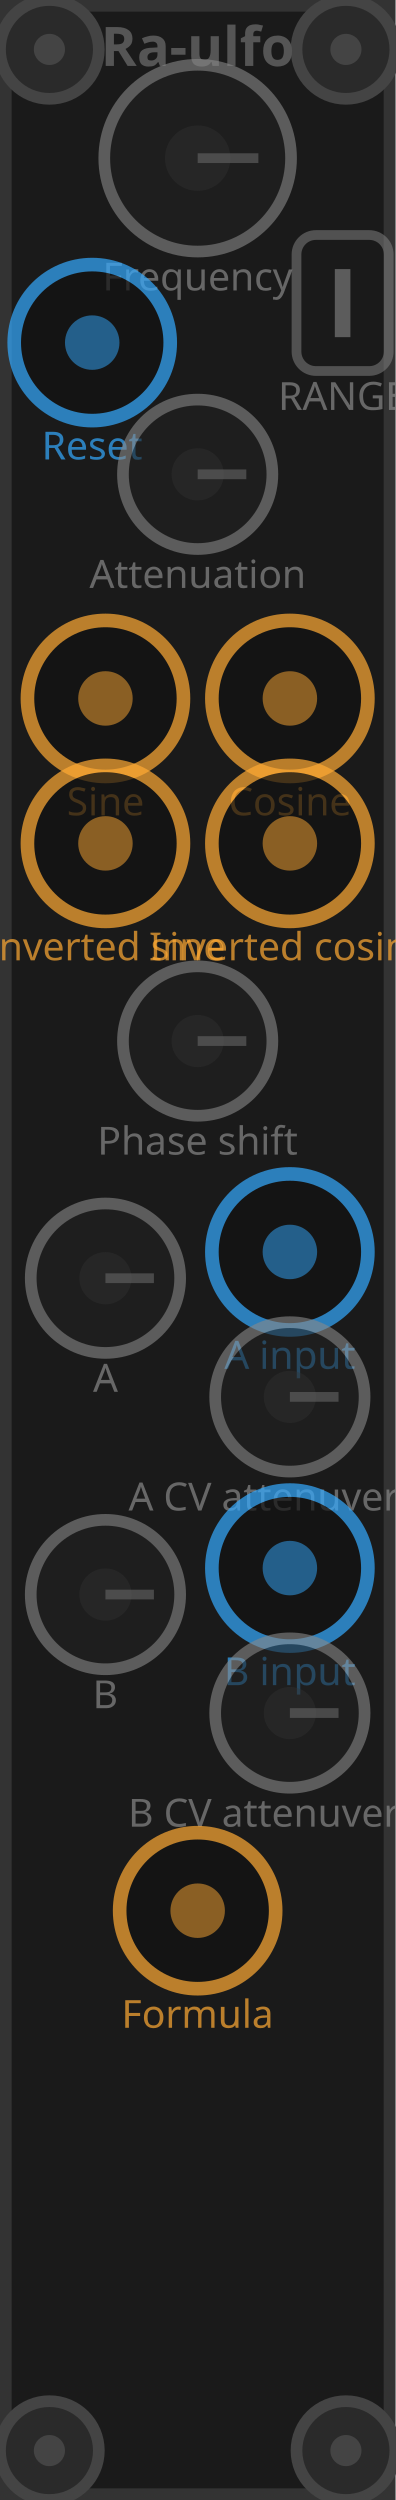
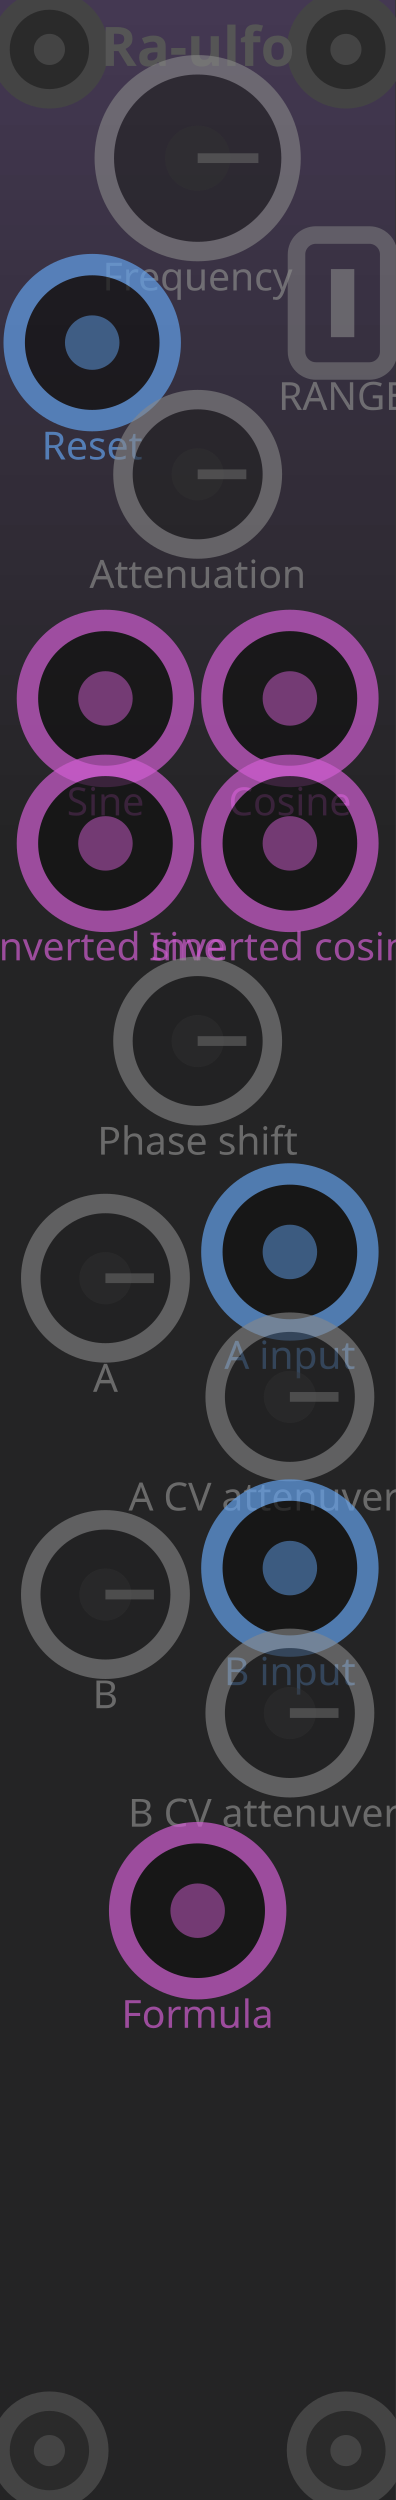
<svg xmlns="http://www.w3.org/2000/svg" viewBox="0 0 20.32 128.5" width="20.32mm" height="128.5mm">
-   <rect width="20.32" height="128.5" fill="#1a1a1a" />
-   <rect x="0.3" y="0.3" width="19.72" height="127.9" fill="none" stroke="#333" stroke-width="0.6" />
-   <circle cx="2.54" cy="2.54" r="2.54" fill="#2a2a2a" stroke="#444" stroke-width="0.6" />
+   <rect x="0.3" y="0.3" width="19.72" height="127.9" fill="none" stroke="#333" stroke-width="1" />
+   <rect x="0" y="0.000" width="20.32" height="1.295" fill="#443852" />
+   <rect x="0" y="1.285" width="20.32" height="1.295" fill="#433751" />
+   <rect x="0" y="2.570" width="20.32" height="1.295" fill="#42374f" />
+   <rect x="0" y="3.855" width="20.32" height="1.295" fill="#41364e" />
+   <rect x="0" y="5.140" width="20.32" height="1.295" fill="#40364d" />
+   <rect x="0" y="6.425" width="20.32" height="1.295" fill="#3f354b" />
+   <rect x="0" y="7.710" width="20.32" height="1.295" fill="#3e344a" />
+   <rect x="0" y="8.995" width="20.32" height="1.295" fill="#3d3448" />
+   <rect x="0" y="10.280" width="20.32" height="1.295" fill="#3c3347" />
+   <rect x="0" y="11.565" width="20.32" height="1.295" fill="#3b3346" />
+   <rect x="0" y="12.850" width="20.32" height="1.295" fill="#3a3244" />
+   <rect x="0" y="14.135" width="20.32" height="1.295" fill="#393143" />
+   <rect x="0" y="15.420" width="20.32" height="1.295" fill="#383142" />
+   <rect x="0" y="16.705" width="20.32" height="1.295" fill="#373040" />
+   <rect x="0" y="17.990" width="20.32" height="1.295" fill="#36303f" />
+   <rect x="0" y="19.275" width="20.32" height="1.295" fill="#352f3e" />
+   <rect x="0" y="20.560" width="20.32" height="1.295" fill="#342e3c" />
+   <rect x="0" y="21.845" width="20.32" height="1.295" fill="#342e3b" />
+   <rect x="0" y="23.130" width="20.32" height="1.295" fill="#332d39" />
+   <rect x="0" y="24.415" width="20.32" height="1.295" fill="#322c38" />
+   <rect x="0" y="25.700" width="20.32" height="1.295" fill="#312c37" />
+   <rect x="0" y="26.985" width="20.32" height="1.295" fill="#302b35" />
+   <rect x="0" y="28.270" width="20.32" height="1.295" fill="#2f2b34" />
+   <rect x="0" y="29.555" width="20.32" height="1.295" fill="#2e2a33" />
+   <rect x="0" y="30.840" width="20.32" height="1.295" fill="#2d2931" />
+   <rect x="0" y="32.125" width="20.32" height="1.295" fill="#2c2930" />
+   <rect x="0" y="33.410" width="20.32" height="1.295" fill="#2b282f" />
+   <rect x="0" y="34.695" width="20.32" height="1.295" fill="#2a282d" />
+   <rect x="0" y="35.980" width="20.32" height="1.295" fill="#29272c" />
+   <rect x="0" y="37.265" width="20.32" height="1.295" fill="#28262a" />
+   <rect x="0" y="38.550" width="20.32" height="1.295" fill="#272629" />
+   <rect x="0" y="39.835" width="20.32" height="1.295" fill="#262528" />
+   <rect x="0" y="41.120" width="20.32" height="1.295" fill="#252526" />
+   <rect x="0" y="42.405" width="20.32" height="1.295" fill="#242425" />
+   <rect x="0" y="43.690" width="20.32" height="1.295" fill="#242425" />
+   <rect x="0" y="44.975" width="20.32" height="1.295" fill="#242425" />
+   <rect x="0" y="46.260" width="20.32" height="1.295" fill="#242425" />
+   <rect x="0" y="47.545" width="20.32" height="1.295" fill="#242425" />
+   <rect x="0" y="48.830" width="20.32" height="1.295" fill="#242425" />
+   <rect x="0" y="50.115" width="20.32" height="1.295" fill="#242425" />
+   <rect x="0" y="51.400" width="20.32" height="1.295" fill="#242425" />
+   <rect x="0" y="52.685" width="20.32" height="1.295" fill="#242425" />
+   <rect x="0" y="53.970" width="20.32" height="1.295" fill="#242425" />
+   <rect x="0" y="55.255" width="20.32" height="1.295" fill="#242425" />
+   <rect x="0" y="56.540" width="20.32" height="1.295" fill="#242425" />
+   <rect x="0" y="57.825" width="20.32" height="1.295" fill="#242425" />
+   <rect x="0" y="59.110" width="20.32" height="1.295" fill="#242425" />
+   <rect x="0" y="60.395" width="20.32" height="1.295" fill="#242425" />
+   <rect x="0" y="61.680" width="20.32" height="1.295" fill="#242425" />
+   <rect x="0" y="62.965" width="20.32" height="1.295" fill="#242425" />
+   <rect x="0" y="64.250" width="20.32" height="1.295" fill="#242425" />
+   <rect x="0" y="65.535" width="20.32" height="1.295" fill="#242425" />
+   <rect x="0" y="66.820" width="20.32" height="1.295" fill="#242425" />
+   <rect x="0" y="68.105" width="20.32" height="1.295" fill="#242425" />
+   <rect x="0" y="69.390" width="20.32" height="1.295" fill="#242425" />
+   <rect x="0" y="70.675" width="20.32" height="1.295" fill="#242425" />
+   <rect x="0" y="71.960" width="20.32" height="1.295" fill="#242425" />
+   <rect x="0" y="73.245" width="20.32" height="1.295" fill="#242425" />
+   <rect x="0" y="74.530" width="20.32" height="1.295" fill="#242425" />
+   <rect x="0" y="75.815" width="20.32" height="1.295" fill="#242425" />
+   <rect x="0" y="77.100" width="20.32" height="1.295" fill="#242425" />
+   <rect x="0" y="78.385" width="20.32" height="1.295" fill="#242425" />
+   <rect x="0" y="79.670" width="20.32" height="1.295" fill="#242425" />
+   <rect x="0" y="80.955" width="20.32" height="1.295" fill="#242425" />
+   <rect x="0" y="82.240" width="20.32" height="1.295" fill="#242425" />
+   <rect x="0" y="83.525" width="20.32" height="1.295" fill="#242425" />
+   <rect x="0" y="84.810" width="20.32" height="1.295" fill="#242425" />
+   <rect x="0" y="86.095" width="20.32" height="1.295" fill="#242425" />
+   <rect x="0" y="87.380" width="20.32" height="1.295" fill="#242425" />
+   <rect x="0" y="88.665" width="20.32" height="1.295" fill="#242425" />
+   <rect x="0" y="89.950" width="20.32" height="1.295" fill="#242425" />
+   <rect x="0" y="91.235" width="20.32" height="1.295" fill="#242425" />
+   <rect x="0" y="92.520" width="20.32" height="1.295" fill="#242425" />
+   <rect x="0" y="93.805" width="20.32" height="1.295" fill="#242425" />
+   <rect x="0" y="95.090" width="20.32" height="1.295" fill="#242425" />
+   <rect x="0" y="96.375" width="20.32" height="1.295" fill="#242425" />
+   <rect x="0" y="97.660" width="20.32" height="1.295" fill="#242425" />
+   <rect x="0" y="98.945" width="20.32" height="1.295" fill="#242425" />
+   <rect x="0" y="100.230" width="20.32" height="1.295" fill="#242425" />
+   <rect x="0" y="101.515" width="20.32" height="1.295" fill="#242425" />
+   <rect x="0" y="102.800" width="20.32" height="1.295" fill="#242425" />
+   <rect x="0" y="104.085" width="20.32" height="1.295" fill="#242425" />
+   <rect x="0" y="105.370" width="20.32" height="1.295" fill="#242425" />
+   <rect x="0" y="106.655" width="20.32" height="1.295" fill="#242425" />
+   <rect x="0" y="107.940" width="20.32" height="1.295" fill="#242425" />
+   <rect x="0" y="109.225" width="20.32" height="1.295" fill="#242425" />
+   <rect x="0" y="110.510" width="20.32" height="1.295" fill="#242425" />
+   <rect x="0" y="111.795" width="20.32" height="1.295" fill="#242425" />
+   <rect x="0" y="113.080" width="20.32" height="1.295" fill="#242425" />
+   <rect x="0" y="114.365" width="20.32" height="1.295" fill="#242425" />
+   <rect x="0" y="115.650" width="20.32" height="1.295" fill="#242425" />
+   <rect x="0" y="116.935" width="20.32" height="1.295" fill="#242425" />
+   <rect x="0" y="118.220" width="20.32" height="1.295" fill="#242425" />
+   <rect x="0" y="119.505" width="20.32" height="1.295" fill="#242425" />
+   <rect x="0" y="120.790" width="20.32" height="1.295" fill="#242425" />
+   <rect x="0" y="122.075" width="20.32" height="1.295" fill="#242425" />
+   <rect x="0" y="123.360" width="20.32" height="1.295" fill="#242425" />
+   <rect x="0" y="124.645" width="20.32" height="1.295" fill="#242425" />
+   <rect x="0" y="125.930" width="20.32" height="1.295" fill="#242425" />
+   <rect x="0" y="127.215" width="20.32" height="1.295" fill="#242425" />
+   <circle cx="2.54" cy="2.54" r="2.54" fill="#2a2a2a" stroke="#444" stroke-width="1" />
  <circle cx="2.54" cy="2.54" r="0.8" fill="#444" />
-   <circle cx="2.54" cy="125.96" r="2.54" fill="#2a2a2a" stroke="#444" stroke-width="0.6" />
+   <circle cx="2.54" cy="125.96" r="2.54" fill="#2a2a2a" stroke="#444" stroke-width="1" />
  <circle cx="2.54" cy="125.96" r="0.8" fill="#444" />
-   <circle cx="17.78" cy="2.54" r="2.54" fill="#2a2a2a" stroke="#444" stroke-width="0.6" />
+   <circle cx="17.78" cy="2.54" r="2.54" fill="#2a2a2a" stroke="#444" stroke-width="1" />
  <circle cx="17.78" cy="2.54" r="0.8" fill="#444" />
-   <circle cx="17.78" cy="125.96" r="2.54" fill="#2a2a2a" stroke="#444" stroke-width="0.6" />
+   <circle cx="17.78" cy="125.96" r="2.54" fill="#2a2a2a" stroke="#444" stroke-width="1" />
  <circle cx="17.78" cy="125.96" r="0.8" fill="#444" />
  <text x="10.16" y="3.39" fill="#555" font-family="sans-serif" font-size="2.8" text-anchor="middle" font-weight="bold">Ra-ulfo</text>
-   <circle cx="10.16" cy="8.13" r="4.80" fill="#222" stroke="#888" stroke-width="0.6" opacity="0.6" />
+   <circle cx="10.16" cy="8.13" r="4.80" fill="#222" stroke="#888" stroke-width="1" opacity="0.6" />
  <circle cx="10.16" cy="8.13" r="1.68" fill="#333" opacity="0.4" />
  <line x1="10.16" y1="8.13" x2="13.28" y2="8.13" stroke="#666" stroke-width="0.5" opacity="0.6" />
  <text x="10.16" y="14.93" fill="#888" font-family="sans-serif" font-size="2.0" text-anchor="middle" opacity="0.7">Frequency</text>
-   <rect x="15.24" y="12.08" width="4.74" height="6.99" rx="1" fill="none" stroke="#888" stroke-width="0.5" opacity="0.5" />
-   <line x1="17.61" y1="17.33" x2="17.61" y2="13.83" stroke="#888" stroke-width="0.8" opacity="0.6" />
+   <rect x="15.24" y="12.08" width="4.74" height="6.99" rx="1" fill="none" stroke="#888" stroke-width="0.9" opacity="0.5" />
+   <line x1="17.61" y1="17.33" x2="17.61" y2="13.83" stroke="#888" stroke-width="1.2" opacity="0.6" />
  <text x="17.61" y="21.07" fill="#888" font-family="sans-serif" font-size="2.0" text-anchor="middle" opacity="0.7">RANGE</text>
-   <circle cx="4.74" cy="17.61" r="4.01" fill="#111" stroke="#3af" stroke-width="0.7" opacity="0.7" />
-   <circle cx="4.74" cy="17.61" r="1.40" fill="#3af" opacity="0.5" />
-   <text x="4.74" y="23.62" fill="#3af" font-family="sans-serif" font-size="2.0" text-anchor="middle" opacity="0.7">Reset</text>
-   <circle cx="10.16" cy="24.38" r="3.84" fill="#222" stroke="#888" stroke-width="0.6" opacity="0.6" />
+   <circle cx="4.74" cy="17.61" r="4.01" fill="#111" stroke="#62a0ea" stroke-width="1.1" opacity="0.7" />
+   <circle cx="4.74" cy="17.61" r="1.40" fill="#62a0ea" opacity="0.5" />
+   <text x="4.74" y="23.62" fill="#62a0ea" font-family="sans-serif" font-size="2.0" text-anchor="middle" opacity="0.7">Reset</text>
+   <circle cx="10.16" cy="24.38" r="3.84" fill="#222" stroke="#888" stroke-width="1" opacity="0.6" />
  <circle cx="10.16" cy="24.38" r="1.34" fill="#333" opacity="0.4" />
  <line x1="10.16" y1="24.38" x2="12.66" y2="24.38" stroke="#666" stroke-width="0.5" opacity="0.6" />
  <text x="10.16" y="30.22" fill="#888" font-family="sans-serif" font-size="2.0" text-anchor="middle" opacity="0.7">Attenuation</text>
-   <circle cx="5.42" cy="35.90" r="4.01" fill="#111" stroke="#fa3" stroke-width="0.7" opacity="0.7" />
-   <circle cx="5.42" cy="35.90" r="1.40" fill="#fa3" opacity="0.5" />
-   <text x="5.42" y="41.91" fill="#fa3" font-family="sans-serif" font-size="2.0" text-anchor="middle" opacity="0.7">Sine</text>
-   <circle cx="14.90" cy="35.90" r="4.01" fill="#111" stroke="#fa3" stroke-width="0.7" opacity="0.7" />
-   <circle cx="14.90" cy="35.90" r="1.40" fill="#fa3" opacity="0.5" />
-   <text x="14.90" y="41.91" fill="#fa3" font-family="sans-serif" font-size="2.0" text-anchor="middle" opacity="0.7">Cosine</text>
-   <circle cx="5.42" cy="43.35" r="4.01" fill="#111" stroke="#fa3" stroke-width="0.7" opacity="0.7" />
-   <circle cx="5.42" cy="43.35" r="1.40" fill="#fa3" opacity="0.5" />
-   <text x="5.42" y="49.36" fill="#fa3" font-family="sans-serif" font-size="2.0" text-anchor="middle" opacity="0.7">Inverted sine</text>
-   <circle cx="14.90" cy="43.35" r="4.01" fill="#111" stroke="#fa3" stroke-width="0.7" opacity="0.7" />
-   <circle cx="14.90" cy="43.35" r="1.40" fill="#fa3" opacity="0.5" />
-   <text x="14.90" y="49.36" fill="#fa3" font-family="sans-serif" font-size="2.0" text-anchor="middle" opacity="0.7">Inverted cosine</text>
-   <circle cx="10.16" cy="53.51" r="3.84" fill="#222" stroke="#888" stroke-width="0.6" opacity="0.6" />
+   <circle cx="5.42" cy="35.90" r="4.01" fill="#111" stroke="#CF5DD0" stroke-width="1.1" opacity="0.7" />
+   <circle cx="5.42" cy="35.90" r="1.40" fill="#CF5DD0" opacity="0.5" />
+   <text x="5.42" y="41.91" fill="#CF5DD0" font-family="sans-serif" font-size="2.0" text-anchor="middle" opacity="0.7">Sine</text>
+   <circle cx="14.90" cy="35.90" r="4.01" fill="#111" stroke="#CF5DD0" stroke-width="1.1" opacity="0.7" />
+   <circle cx="14.90" cy="35.90" r="1.40" fill="#CF5DD0" opacity="0.5" />
+   <text x="14.90" y="41.91" fill="#CF5DD0" font-family="sans-serif" font-size="2.0" text-anchor="middle" opacity="0.7">Cosine</text>
+   <circle cx="5.42" cy="43.35" r="4.01" fill="#111" stroke="#CF5DD0" stroke-width="1.1" opacity="0.7" />
+   <circle cx="5.42" cy="43.35" r="1.40" fill="#CF5DD0" opacity="0.5" />
+   <text x="5.42" y="49.36" fill="#CF5DD0" font-family="sans-serif" font-size="2.0" text-anchor="middle" opacity="0.7">Inverted sine</text>
+   <circle cx="14.90" cy="43.35" r="4.01" fill="#111" stroke="#CF5DD0" stroke-width="1.1" opacity="0.7" />
+   <circle cx="14.90" cy="43.35" r="1.40" fill="#CF5DD0" opacity="0.5" />
+   <text x="14.90" y="49.36" fill="#CF5DD0" font-family="sans-serif" font-size="2.0" text-anchor="middle" opacity="0.7">Inverted cosine</text>
+   <circle cx="10.16" cy="53.51" r="3.84" fill="#222" stroke="#888" stroke-width="1" opacity="0.6" />
  <circle cx="10.16" cy="53.51" r="1.34" fill="#333" opacity="0.4" />
  <line x1="10.16" y1="53.51" x2="12.66" y2="53.51" stroke="#666" stroke-width="0.5" opacity="0.6" />
  <text x="10.16" y="59.35" fill="#888" font-family="sans-serif" font-size="2.0" text-anchor="middle" opacity="0.7">Phase shift</text>
-   <circle cx="5.42" cy="65.70" r="3.84" fill="#222" stroke="#888" stroke-width="0.6" opacity="0.6" />
+   <circle cx="5.42" cy="65.70" r="3.84" fill="#222" stroke="#888" stroke-width="1" opacity="0.6" />
  <circle cx="5.42" cy="65.70" r="1.34" fill="#333" opacity="0.4" />
  <line x1="5.42" y1="65.70" x2="7.91" y2="65.70" stroke="#666" stroke-width="0.5" opacity="0.6" />
  <text x="5.42" y="71.54" fill="#888" font-family="sans-serif" font-size="2.0" text-anchor="middle" opacity="0.7">A</text>
-   <circle cx="14.90" cy="64.35" r="4.01" fill="#111" stroke="#3af" stroke-width="0.7" opacity="0.7" />
-   <circle cx="14.90" cy="64.35" r="1.40" fill="#3af" opacity="0.5" />
-   <text x="14.90" y="70.36" fill="#3af" font-family="sans-serif" font-size="2.0" text-anchor="middle" opacity="0.7">A input</text>
-   <circle cx="14.90" cy="71.80" r="3.84" fill="#222" stroke="#888" stroke-width="0.6" opacity="0.6" />
+   <circle cx="14.90" cy="64.35" r="4.01" fill="#111" stroke="#62a0ea" stroke-width="1.1" opacity="0.7" />
+   <circle cx="14.90" cy="64.35" r="1.40" fill="#62a0ea" opacity="0.5" />
+   <text x="14.90" y="70.36" fill="#62a0ea" font-family="sans-serif" font-size="2.0" text-anchor="middle" opacity="0.7">A input</text>
+   <circle cx="14.90" cy="71.80" r="3.84" fill="#222" stroke="#888" stroke-width="1" opacity="0.6" />
  <circle cx="14.90" cy="71.80" r="1.34" fill="#333" opacity="0.4" />
  <line x1="14.90" y1="71.80" x2="17.40" y2="71.80" stroke="#666" stroke-width="0.5" opacity="0.6" />
  <text x="14.90" y="77.64" fill="#888" font-family="sans-serif" font-size="2.0" text-anchor="middle" opacity="0.7">A CV attenuverter</text>
-   <circle cx="5.42" cy="81.96" r="3.84" fill="#222" stroke="#888" stroke-width="0.6" opacity="0.6" />
+   <circle cx="5.42" cy="81.96" r="3.84" fill="#222" stroke="#888" stroke-width="1" opacity="0.6" />
  <circle cx="5.42" cy="81.96" r="1.34" fill="#333" opacity="0.4" />
  <line x1="5.42" y1="81.96" x2="7.91" y2="81.96" stroke="#666" stroke-width="0.5" opacity="0.6" />
  <text x="5.42" y="87.80" fill="#888" font-family="sans-serif" font-size="2.0" text-anchor="middle" opacity="0.7">B</text>
-   <circle cx="14.90" cy="80.60" r="4.01" fill="#111" stroke="#3af" stroke-width="0.7" opacity="0.7" />
-   <circle cx="14.90" cy="80.60" r="1.40" fill="#3af" opacity="0.5" />
-   <text x="14.90" y="86.62" fill="#3af" font-family="sans-serif" font-size="2.0" text-anchor="middle" opacity="0.7">B input</text>
-   <circle cx="14.90" cy="88.05" r="3.84" fill="#222" stroke="#888" stroke-width="0.6" opacity="0.6" />
+   <circle cx="14.90" cy="80.60" r="4.01" fill="#111" stroke="#62a0ea" stroke-width="1.1" opacity="0.7" />
+   <circle cx="14.90" cy="80.60" r="1.40" fill="#62a0ea" opacity="0.5" />
+   <text x="14.90" y="86.62" fill="#62a0ea" font-family="sans-serif" font-size="2.0" text-anchor="middle" opacity="0.7">B input</text>
+   <circle cx="14.90" cy="88.05" r="3.84" fill="#222" stroke="#888" stroke-width="1" opacity="0.6" />
  <circle cx="14.90" cy="88.05" r="1.34" fill="#333" opacity="0.4" />
  <line x1="14.90" y1="88.05" x2="17.40" y2="88.05" stroke="#666" stroke-width="0.5" opacity="0.6" />
  <text x="14.90" y="93.89" fill="#888" font-family="sans-serif" font-size="2.0" text-anchor="middle" opacity="0.7">B CV attenuverter</text>
-   <circle cx="10.16" cy="98.21" r="4.01" fill="#111" stroke="#fa3" stroke-width="0.7" opacity="0.7" />
-   <circle cx="10.16" cy="98.21" r="1.40" fill="#fa3" opacity="0.5" />
-   <text x="10.16" y="104.23" fill="#fa3" font-family="sans-serif" font-size="2.0" text-anchor="middle" opacity="0.7">Formula</text>
+   <circle cx="10.16" cy="98.21" r="4.01" fill="#111" stroke="#CF5DD0" stroke-width="1.1" opacity="0.7" />
+   <circle cx="10.16" cy="98.21" r="1.40" fill="#CF5DD0" opacity="0.5" />
+   <text x="10.16" y="104.23" fill="#CF5DD0" font-family="sans-serif" font-size="2.0" text-anchor="middle" opacity="0.7">Formula</text>
</svg>
